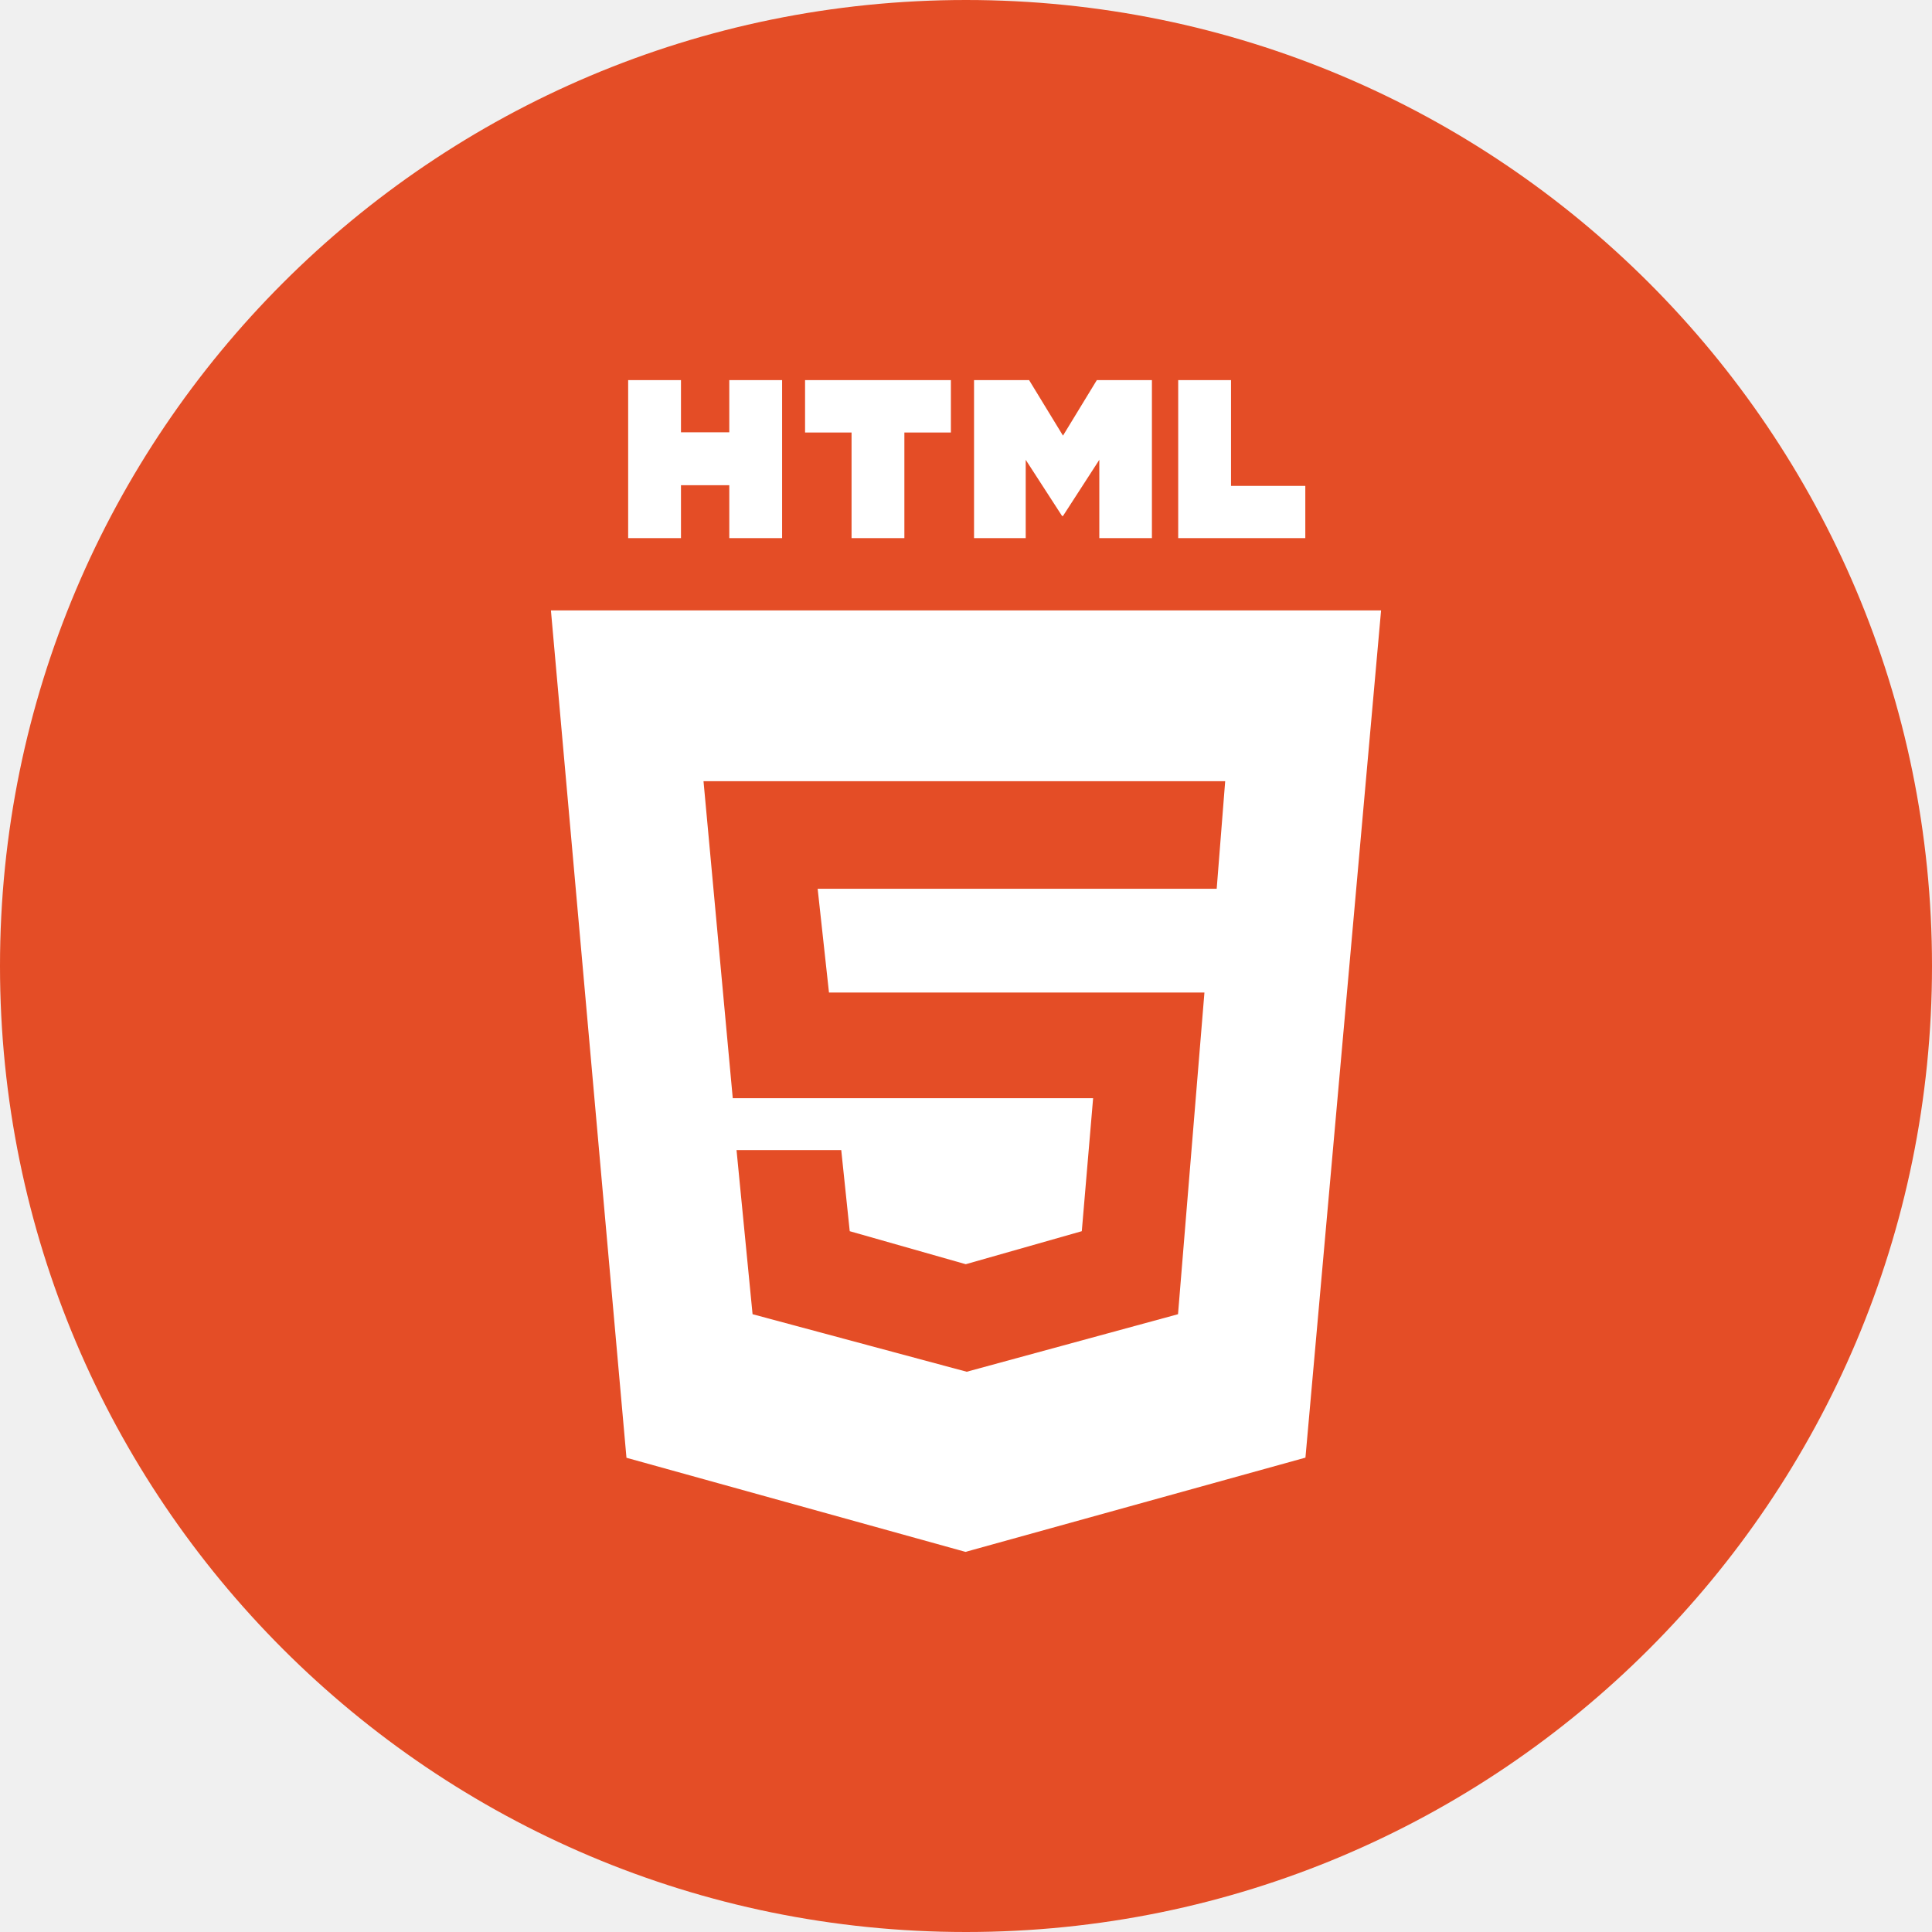
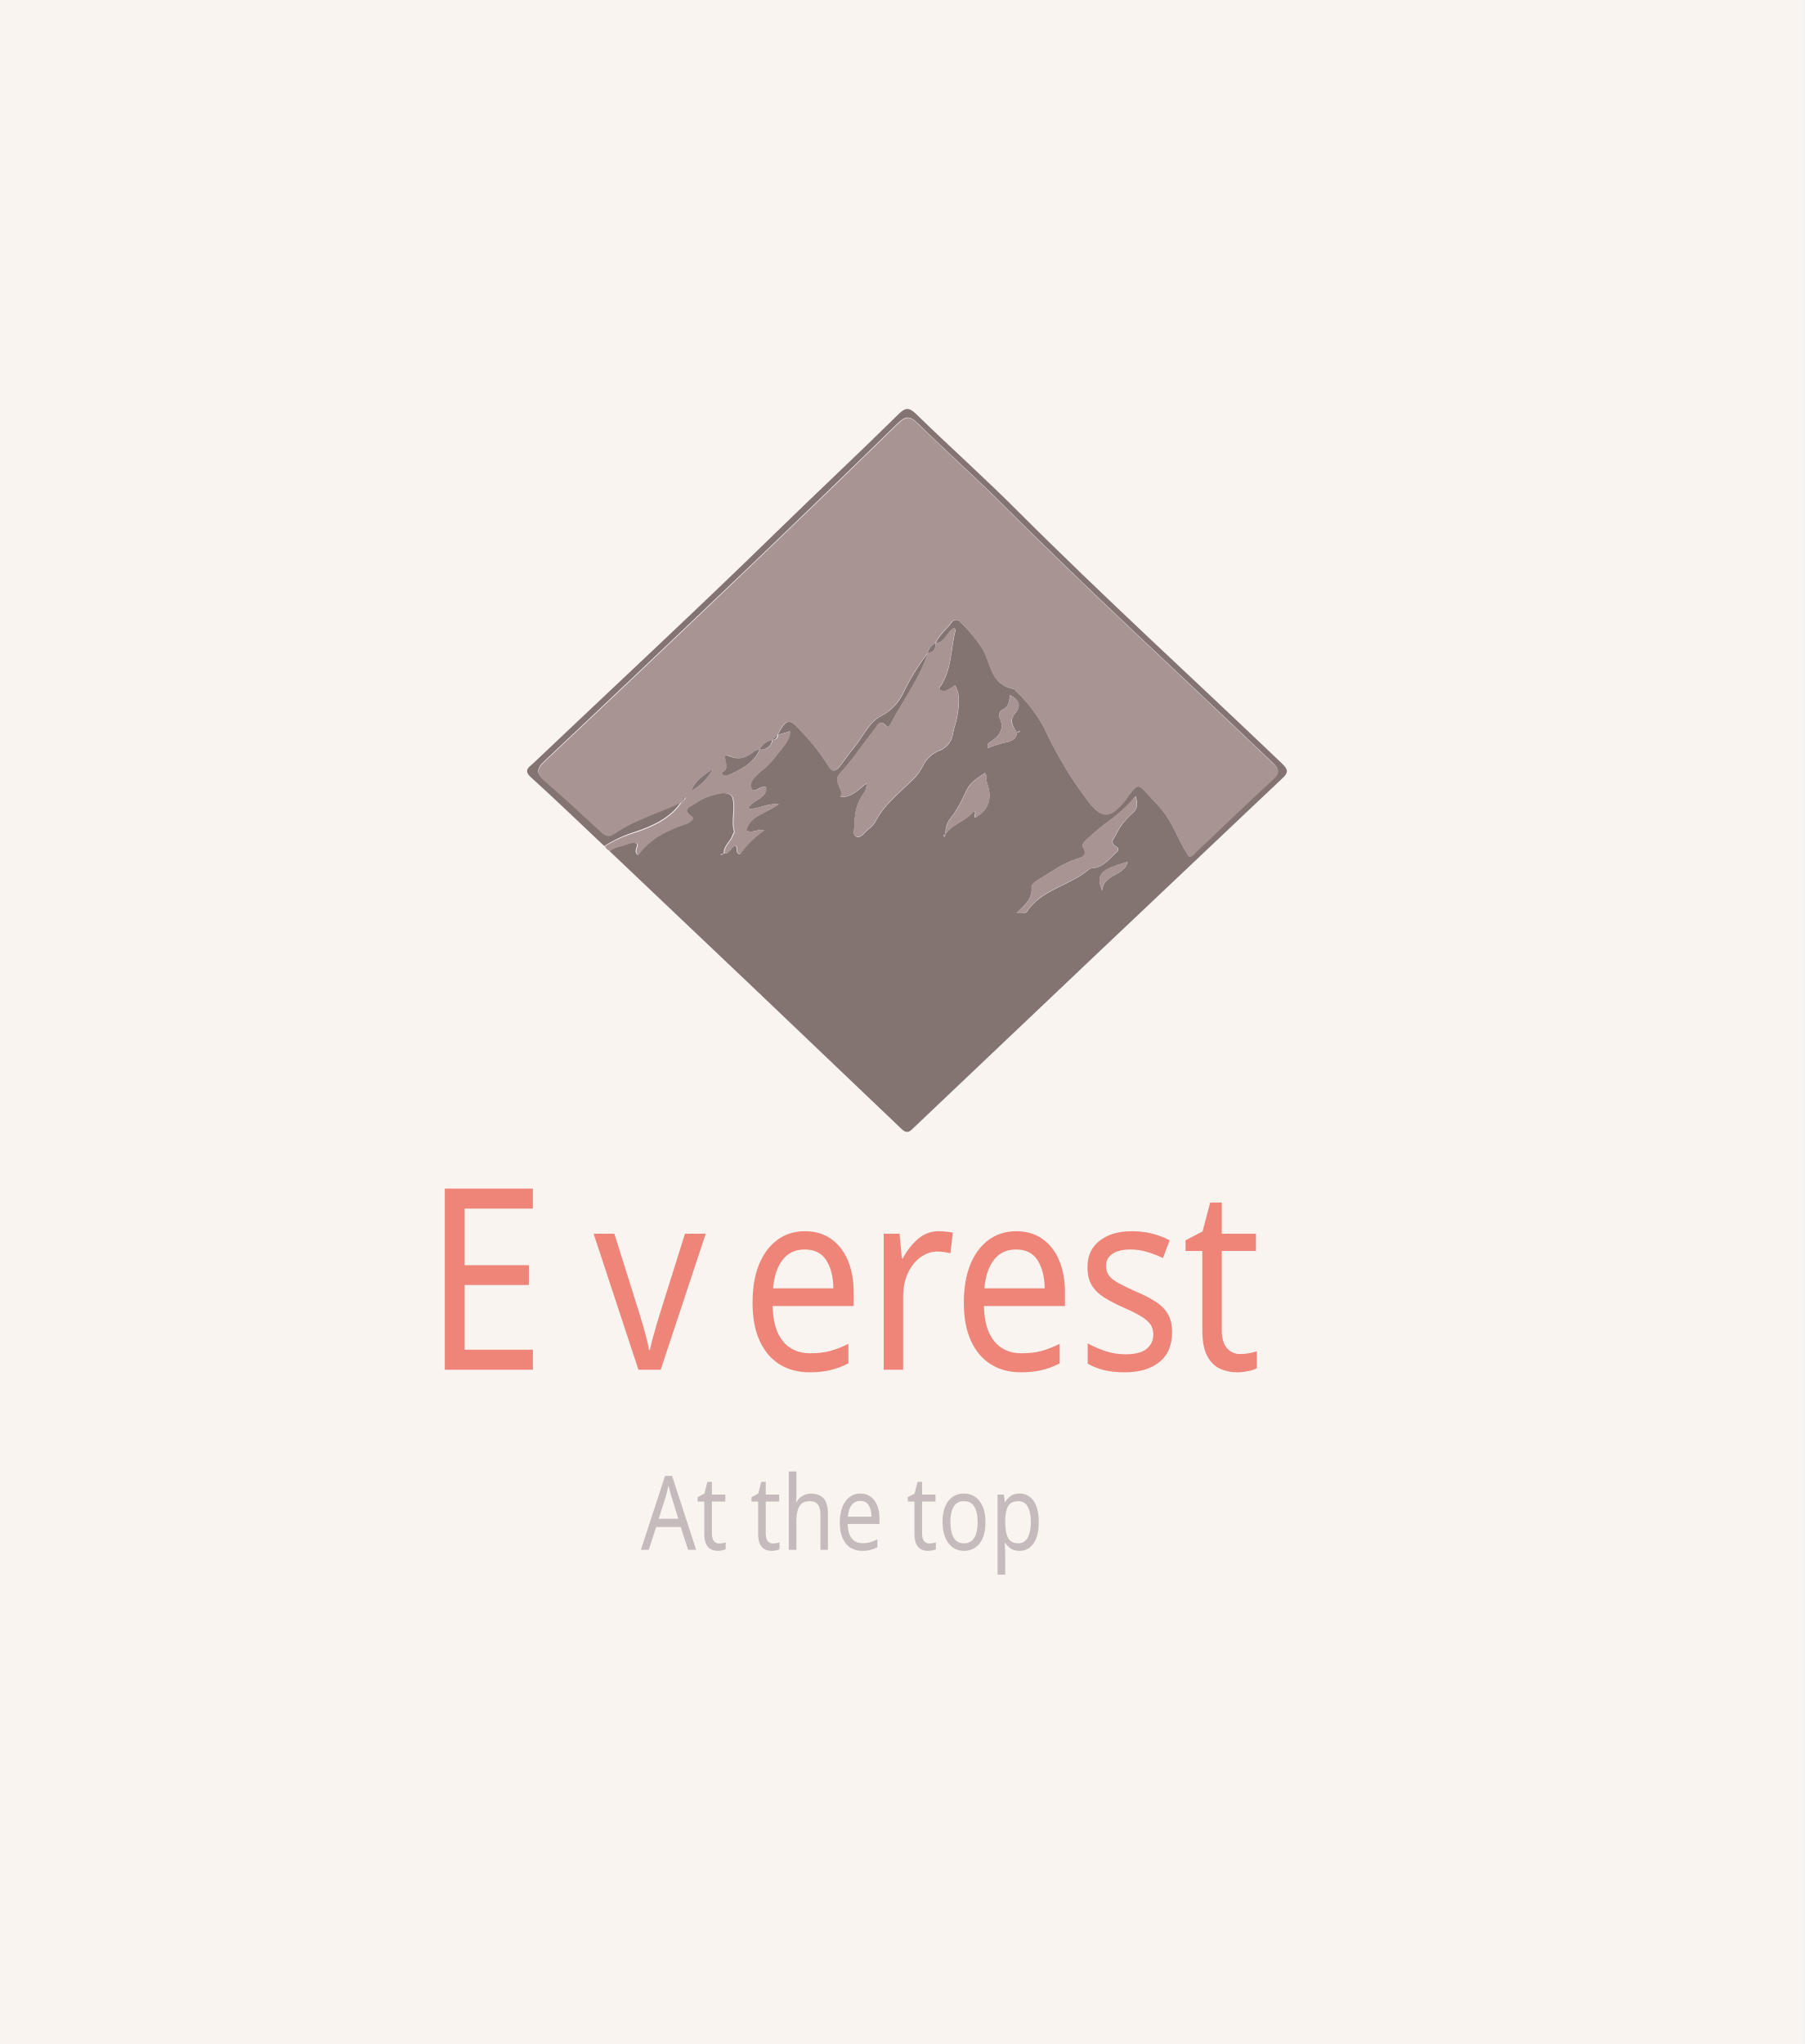
- <svg xmlns="http://www.w3.org/2000/svg" height="512px" id="Layer_1" style="enable-background:new 0 0 512 512;" version="1.1" viewBox="0 0 512 512" width="512px" xml:space="preserve">
-   <defs id="defs19" />
-   <g id="g2996" transform="translate(0.3280015,0.07000866)">
-     <g id="g2987" style="fill:#e44d26;fill-opacity:1">
-       <path d="m 511.672,255.93 c 0,141.385 -114.615,256 -256,256 -141.385,0 -256,-114.615 -256,-256 C -0.328,114.545 114.287,-0.07 255.672,-0.07 c 141.385,0 256,114.615 256,256 z" id="path2989" style="fill:#e44d26;fill-opacity:1" />
-     </g>
-     <g id="g4311" transform="translate(546.9375,-48.72119)">
-       <polygon id="polygon4184" points="255.8,486.486 389.249,449.489 418.938,116.909 93.063,116.909 122.719,449.542 " style="fill:#ffffff;fill-rule:evenodd" transform="matrix(0.6751055,0,0,0.6751055,-464.0928,131.4866)" />
-       <path d="m -353.997,163.215 h -12.803 v -13.828 h -13.996 v 41.875 h 13.996 v -14.023 h 12.803 v 14.023 h 13.996 v -41.875 h -13.997 v 13.828 z m 20.081,0.058 h 12.322 v 27.989 h 13.997 v -27.989 h 12.327 v -13.886 h -38.646 v 13.886 z m 68.352,0.828 -8.978,-14.714 h -14.594 v 41.875 h 13.695 v -20.756 l 9.636,14.889 h 0.241 l 9.629,-14.889 v 20.756 h 13.938 v -41.875 h -14.6 l -8.967,14.714 z m 44.534,13.32 v -28.034 h -14 v 41.875 h 33.684 v -13.842 h -19.683 z" id="path4208" style="fill:#ffffff;fill-rule:evenodd" />
-       <path d="m -360.5,255.75 138.25,0 -2.25,28.5 -105.75,0 3,27.5 99.5,0 -7,85.25 -56,15.25 -56.75,-15.25 -4.25,-43.5 27.75,0 2.25,21.5 30.75,8.75 30.75,-8.75 3,-35.25 -95.5,0 z" id="path4309" style="fill:#e44d26;fill-opacity:1;stroke:none" transform="translate(-0.3280015,-0.07000866)" />
-     </g>
-   </g>
-   <g id="Layer_1_1_" />
+ <svg xmlns="http://www.w3.org/2000/svg" id="Layer_1" data-name="Layer 1" viewBox="0 0 332 376">
+   <defs>
+     <style>.cls-1{fill:#f9f4f0;}.cls-2{fill:#837472;}.cls-3{fill:#a89493;}.cls-4{font-size:46.69px;fill:#ee8578;}.cls-4,.cls-6{font-family:Superclarendon-Regular, Superclarendon;}.cls-5{letter-spacing:-0.03em;}.cls-6{font-size:18.99px;fill:#c6bbbc;}</style>
+   </defs>
+   <rect class="cls-1" width="332" height="376" />
+   <path class="cls-2" d="M111.17,155.63c-4.49-4.23-8.92-8.51-13.49-12.65-1.46-1.32-.33-1.85.45-2.59,14.91-14.15,30-28.15,44.68-42.49,7.45-7.27,15.06-14.38,22.47-21.68,1.22-1.21,1.91-1.38,3.26-.07,6.16,6,12.59,11.74,18.66,17.82,15.84,15.86,32.49,31,48.67,46.49,1.12,1.07,1.25,1.64,0,2.77q-33.87,32-67.63,64.09c-.73.69-1.23,1.44-2.4.33Q139,182,112.1,156.52a5.49,5.49,0,0,1,2.33-.92c.81-.24,1.75-.74,2.42-.54,1,.31-.59,1.41.49,2.23,2.15-3,5.37-4.59,8.87-5.75.59-.2,1.61-.95,1-1.36-2.07-1.38,0-1.91.55-2.35a11.71,11.71,0,0,1,4.67-1.88c.84-.21,2.08.07,2.28.71.64,2-.29,4.23.33,6.33,0,.16-.22.38-.28.59-.35,1.2-1.69,2-1.59,3.38l-.59.19c0,.06.11.17.12.16.17-.09.34-.2.51-.31,1.14.11,1.2-1.25,2.07-1.44.58.42-.16,1.25.81,1.62a17.68,17.68,0,0,1,4.48-4.44c-1.29-.29-2.23.66-3.31,0,.72-2.74,3.75-3.12,6-4.81-2.24-.2-3.76,1-5.64.86.69-1.79,3.59-1.74,3.28-4-1-.42-2.13,1.33-2.71.19-.47-.93.55-2,1.44-2.81a15.62,15.62,0,0,0,2.94-2.85c1-1.48,2.62-2.7,2.8-4.82l-2.3.7,0,0c1.65-3.13,2.21-3.14,4.5-.52a37.11,37.11,0,0,1,4.84,6.22c.66,1.19,1.36,1,2.09.11.88-1.13,1.67-2.33,2.59-3.42,1.7-2,2.68-4.66,5.12-5.93a9,9,0,0,0,3.87-3.94,41.83,41.83,0,0,1,4.67-7.63c-1.5,4.7-4.57,8.66-6.83,13-.16.31-.55.85-.83.5-1.2-1.48-1.66-.07-2.13.51-2.15,2.7-4,5.61-6.38,8.15-1.53,1.66.79,2.84.09,4.29-.08.16.78.07,1.22-.05,1.48-.42,2.4-1.59,3.6-2.38h0a4.46,4.46,0,0,1-.35,1.49,9,9,0,0,0-1.88,5.88c.08.83-.6,2,.25,2.41s1.55-.72,2.22-1.31a5.17,5.17,0,0,0,1.27-1.29c1.57-3.18,4.39-5.33,6.86-7.78a8.92,8.92,0,0,0,1.89-2.5,5.71,5.71,0,0,1,3.07-2.91,3.84,3.84,0,0,0,2.51-3.14c.22-1.15.67-2.28.84-3.44.27-1.79.58-3.62-.45-5.45a11.73,11.73,0,0,1-1.63,1,1.38,1.38,0,0,1-1.09-.11c-.43-.3,0-.63.18-.93,2-3.13,1.72-6.8,2.66-10.18,0-.06-.18-.18-.32-.31-1.35.68-1.53,2.66-3.38,2.78.61-1.48,1.95-2.46,2.88-3.72a1,1,0,0,1,1.73-.1,27.5,27.5,0,0,1,4.12,5c1.47,2.63,1.42,6.53,5.68,7.25.11,0,.19.22.3.33a25.32,25.32,0,0,1,5.33,6.95,71.46,71.46,0,0,0,7.81,13.08c2.66,3.55,4.19,3.62,7.07,0,.1-.11.16-.25.25-.37,2-2.76,2-2.76,4.22-.25.6.68,1.25,1.32,1.85,2,2.39,2.7,3.4,6.14,5.35,9.06.66-.06,1-.55,1.32-.9,4.7-4.45,9.35-9,14.12-13.33,1.29-1.18,1.19-1.83,0-3-16.44-15.73-33.26-31.1-49.32-47.17-5.21-5.21-10.75-10.13-16-15.3-1.48-1.45-2.27-1.33-3.68,0q-13.7,13.39-27.56,26.62-18.66,17.83-37.45,35.52c-1.59,1.49-1.48,2.3.07,3.63,3.52,3,6.91,6.21,10.32,9.35.75.68,1.39,1.07,2.42.35,3.75-2.59,8.21-3.84,12.31-5.77l0,0c-2,2.91-5.15,4.36-8.41,5.45A24.35,24.35,0,0,0,111.17,155.63Zm75.92-20.89c-.72-1.1-1.46-2.21-.35-3.48s.88-2.49-.9-3.39c-.21,1-.14,2.14-1.36,2.65a1.12,1.12,0,0,0-.56,1.53c.86,1.9.11,3.2-1.53,4.3-.35.23-1,.54-.59,1.25a23.59,23.59,0,0,1,2.84-.94c1.2-.25,2.29-.5,2.47-1.89l.59-.18-.12-.17Zm-5.63,8.9h0c-.12-.47.19-1-.26-1.45-2.94,2-2.88,2-4.21,4.92a21.79,21.79,0,0,1-2.12,3.42,4,4,0,0,0-.91,2.89c-.2.15-.58.25-.17.56l.17-.56c1.28-1.94,3.86-2.39,5.16-4.22.73.38-.22.89.3,1.21C182,148.91,182.67,146.73,181.46,143.64ZM187,168c1.57,0,1.68.05,2-.4,2.69-4,7.94-4.68,11.4-7.71a1.25,1.25,0,0,1,.66-.19c1.93-.15,2.91-1.6,4.14-2.7.37-.34.93-.85.21-1.26-1.3-.75-.52-1.38-.09-2.18a11.93,11.93,0,0,1,3-3.93c1-.8,1.06-1.83.62-3.18a26.13,26.13,0,0,1-4.53,4.3,38.8,38.8,0,0,0-4.23,3.47c-.51.44-1.27,1.09-.91,1.66,1,1.6-.46,1.91-1.3,2.17-2.58.82-4.63,2.41-6.87,3.74-.62.37-1.38.84-1.31,1.45C190,165.41,188.38,166.59,187,168Zm20.49-9.46c-5,1.4-5.92,2.27-4.71,5.31C203,160.71,206.92,161.21,207.47,158.51Z" />
+   <path class="cls-3" d="M170.69,120.08a41.83,41.83,0,0,0-4.67,7.63,9,9,0,0,1-3.87,3.94c-2.44,1.27-3.42,3.94-5.12,5.93-.92,1.09-1.71,2.29-2.59,3.42-.73.93-1.43,1.08-2.09-.11a37.11,37.11,0,0,0-4.84-6.22c-2.29-2.62-2.85-2.61-4.5.52l-.93.89a3.58,3.58,0,0,0-2.35,1.77,1.94,1.94,0,0,0-.67.18c-1.5,1.09-2.61,2.05-5,1-1.64-.68.63,2.23-1,2.92-.37.16,0,.64.46.7a.89.89,0,0,0,.45-.07c2.42-1.05,4.74-2.21,5.85-4.72a2.06,2.06,0,0,0,2.34-1.79.84.84,0,0,0,1-.88l2.3-.7c-.18,2.12-1.84,3.34-2.8,4.82a15.62,15.62,0,0,1-2.94,2.85c-.89.79-1.91,1.88-1.44,2.81.58,1.14,1.67-.61,2.71-.19.31,2.25-2.59,2.2-3.28,4,1.88.1,3.4-1.06,5.64-.86-2.25,1.69-5.28,2.07-6,4.81,1.08.65,2-.3,3.31,0a17.68,17.68,0,0,0-4.48,4.44c-1-.37-.23-1.2-.81-1.62-.87.19-.93,1.55-2.07,1.44l0,0c-.1-1.39,1.24-2.18,1.59-3.38.06-.21.33-.43.28-.59-.62-2.1.31-4.29-.33-6.33-.2-.64-1.44-.92-2.28-.71a11.71,11.71,0,0,0-4.67,1.88c-.56.44-2.62,1-.55,2.35.63.41-.39,1.16-1,1.36-3.5,1.16-6.72,2.71-8.87,5.75-1.08-.82.5-1.92-.49-2.23-.67-.2-1.61.3-2.42.54a5.49,5.49,0,0,0-2.33.92,1.52,1.52,0,0,1-.93-.89,24.35,24.35,0,0,1,5.65-2.52c3.26-1.09,6.4-2.54,8.41-5.45l.46-.44c.12-.16.24-.32.35-.49l-.17-.12-.21.58-.47.44c-4.1,1.93-8.56,3.18-12.31,5.77-1,.72-1.67.33-2.42-.35-3.41-3.14-6.8-6.32-10.32-9.35-1.55-1.33-1.66-2.14-.07-3.63q18.81-17.67,37.45-35.52,13.86-13.23,27.56-26.62c1.41-1.37,2.2-1.49,3.68,0,5.26,5.17,10.8,10.09,16,15.3,16.06,16.07,32.88,31.44,49.32,47.17,1.21,1.16,1.31,1.81,0,3-4.77,4.38-9.42,8.88-14.12,13.33-.37.35-.66.84-1.32.9-1.95-2.92-3-6.36-5.35-9.06-.6-.68-1.25-1.32-1.85-2-2.19-2.51-2.18-2.51-4.22.25-.09.12-.15.26-.25.37-2.88,3.6-4.41,3.53-7.07,0A71.46,71.46,0,0,1,192.12,134a25.32,25.32,0,0,0-5.33-6.95c-.11-.11-.19-.31-.3-.33-4.26-.72-4.21-4.62-5.68-7.25a27.5,27.5,0,0,0-4.12-5,1,1,0,0,0-1.73.1c-.93,1.26-2.27,2.24-2.88,3.72l0,0a2.65,2.65,0,0,0-1.42,1.8Zm-39.51,21.34c-1.59,1.11-3.32,2.14-4,4.07A9.82,9.82,0,0,0,131.18,141.42Z" />
+   <path class="cls-3" d="M159.43,144.09c-1.2.79-2.12,2-3.6,2.38-.44.12-1.3.21-1.22.05.7-1.45-1.62-2.63-.09-4.29,2.34-2.54,4.23-5.45,6.38-8.15.47-.58.93-2,2.13-.51.28.35.67-.19.83-.5,2.26-4.33,5.33-8.29,6.83-13h0c1.19-.08,1.47-.83,1.42-1.8l0,0c1.85-.12,2-2.1,3.38-2.78.14.13.34.25.32.31-.94,3.38-.64,7-2.66,10.18-.19.3-.61.63-.18.93a1.38,1.38,0,0,0,1.09.11,11.73,11.73,0,0,0,1.63-1c1,1.83.72,3.66.45,5.45-.17,1.16-.62,2.29-.84,3.44a3.84,3.84,0,0,1-2.51,3.14,5.71,5.71,0,0,0-3.07,2.91,8.92,8.92,0,0,1-1.89,2.5c-2.47,2.45-5.29,4.6-6.86,7.78a5.17,5.17,0,0,1-1.27,1.29c-.67.59-1.36,1.71-2.22,1.31s-.17-1.58-.25-2.41a9,9,0,0,1,1.88-5.88,4.46,4.46,0,0,0,.35-1.49l.11-.19Z" />
+   <path class="cls-3" d="M187,168c1.4-1.38,3-2.56,2.74-4.76-.07-.61.69-1.08,1.31-1.45,2.24-1.33,4.29-2.92,6.87-3.74.84-.26,2.29-.57,1.3-2.17-.36-.57.4-1.22.91-1.66a38.8,38.8,0,0,1,4.23-3.47,26.13,26.13,0,0,0,4.53-4.3c.44,1.35.39,2.38-.62,3.18a11.93,11.93,0,0,0-3,3.93c-.43.8-1.21,1.43.09,2.18.72.41.16.92-.21,1.26-1.23,1.1-2.21,2.55-4.14,2.7a1.25,1.25,0,0,0-.66.19c-3.46,3-8.71,3.66-11.4,7.71C188.66,168,188.55,168,187,168Z" />
+   <path class="cls-3" d="M174,153.43a4,4,0,0,1,.91-2.89,21.79,21.79,0,0,0,2.12-3.42c1.33-2.91,1.27-2.93,4.21-4.92.45.43.14,1,.26,1.45l-.11.17.1-.18c1.21,3.09.56,5.27-2,6.78-.52-.32.43-.83-.3-1.21-1.3,1.83-3.88,2.28-5.16,4.22Z" />
+   <path class="cls-3" d="M187.11,134.77c-.18,1.39-1.27,1.64-2.47,1.89a23.59,23.59,0,0,0-2.84.94c-.39-.71.24-1,.59-1.25,1.64-1.1,2.39-2.4,1.53-4.3a1.12,1.12,0,0,1,.56-1.53c1.22-.51,1.15-1.6,1.36-2.65,1.78.9,2.13,2,.9,3.39s-.37,2.38.35,3.48Z" />
+   <path class="cls-3" d="M207.47,158.51c-.55,2.7-4.43,2.2-4.71,5.31C201.55,160.78,202.43,159.91,207.47,158.51Z" />
+   <path class="cls-3" d="M187.09,134.74l.49-.32.12.17-.59.18Z" />
+   <path class="cls-3" d="M133.19,157c-.17.11-.34.22-.51.31,0,0-.08-.1-.12-.16l.59-.19Z" />
+   <path class="cls-3" d="M174,153.43l-.17.56c-.41-.31,0-.41.17-.56Z" />
+   <path class="cls-2" d="M139.76,137.89c-1.11,2.51-3.43,3.67-5.85,4.72a.89.89,0,0,1-.45.07c-.47-.06-.83-.54-.46-.7,1.66-.69-.61-3.6,1-2.92,2.42,1,3.53.06,5-1a1.94,1.94,0,0,1,.67-.18Z" />
+   <path class="cls-2" d="M131.18,141.42a9.82,9.82,0,0,1-4,4.07C127.86,143.56,129.59,142.53,131.18,141.42Z" />
+   <path class="cls-2" d="M139.73,137.85a3.58,3.58,0,0,1,2.35-1.77l0,0a2.06,2.06,0,0,1-2.34,1.79Z" />
+   <path class="cls-2" d="M172.1,118.29c.05,1-.23,1.72-1.42,1.8A2.65,2.65,0,0,1,172.1,118.29Z" />
+   <path class="cls-2" d="M142.08,136.08l.93-.89,0,0a.84.84,0,0,1-1,.88Z" />
+   <path class="cls-2" d="M125.66,147.19l.21-.58.17.12c-.11.17-.23.33-.35.49Z" />
+   <path class="cls-2" d="M125.69,147.22l-.46.44,0,0,.47-.44Z" />
+   <path class="cls-2" d="M159.43,144.09l.11-.19-.11.19Z" />
+   <path class="cls-2" d="M181.46,143.64l-.1.18.11-.17Z" />
+   <text class="cls-4" transform="translate(77.89 251.97) scale(0.87 1)">E<tspan class="cls-5" x="36" y="0">v</tspan>
+     <tspan x="67.05" y="0">erest</tspan>
+   </text>
+   <text class="cls-6" transform="translate(117.91 285.1) scale(0.84 1)">At the top</text>
</svg>
